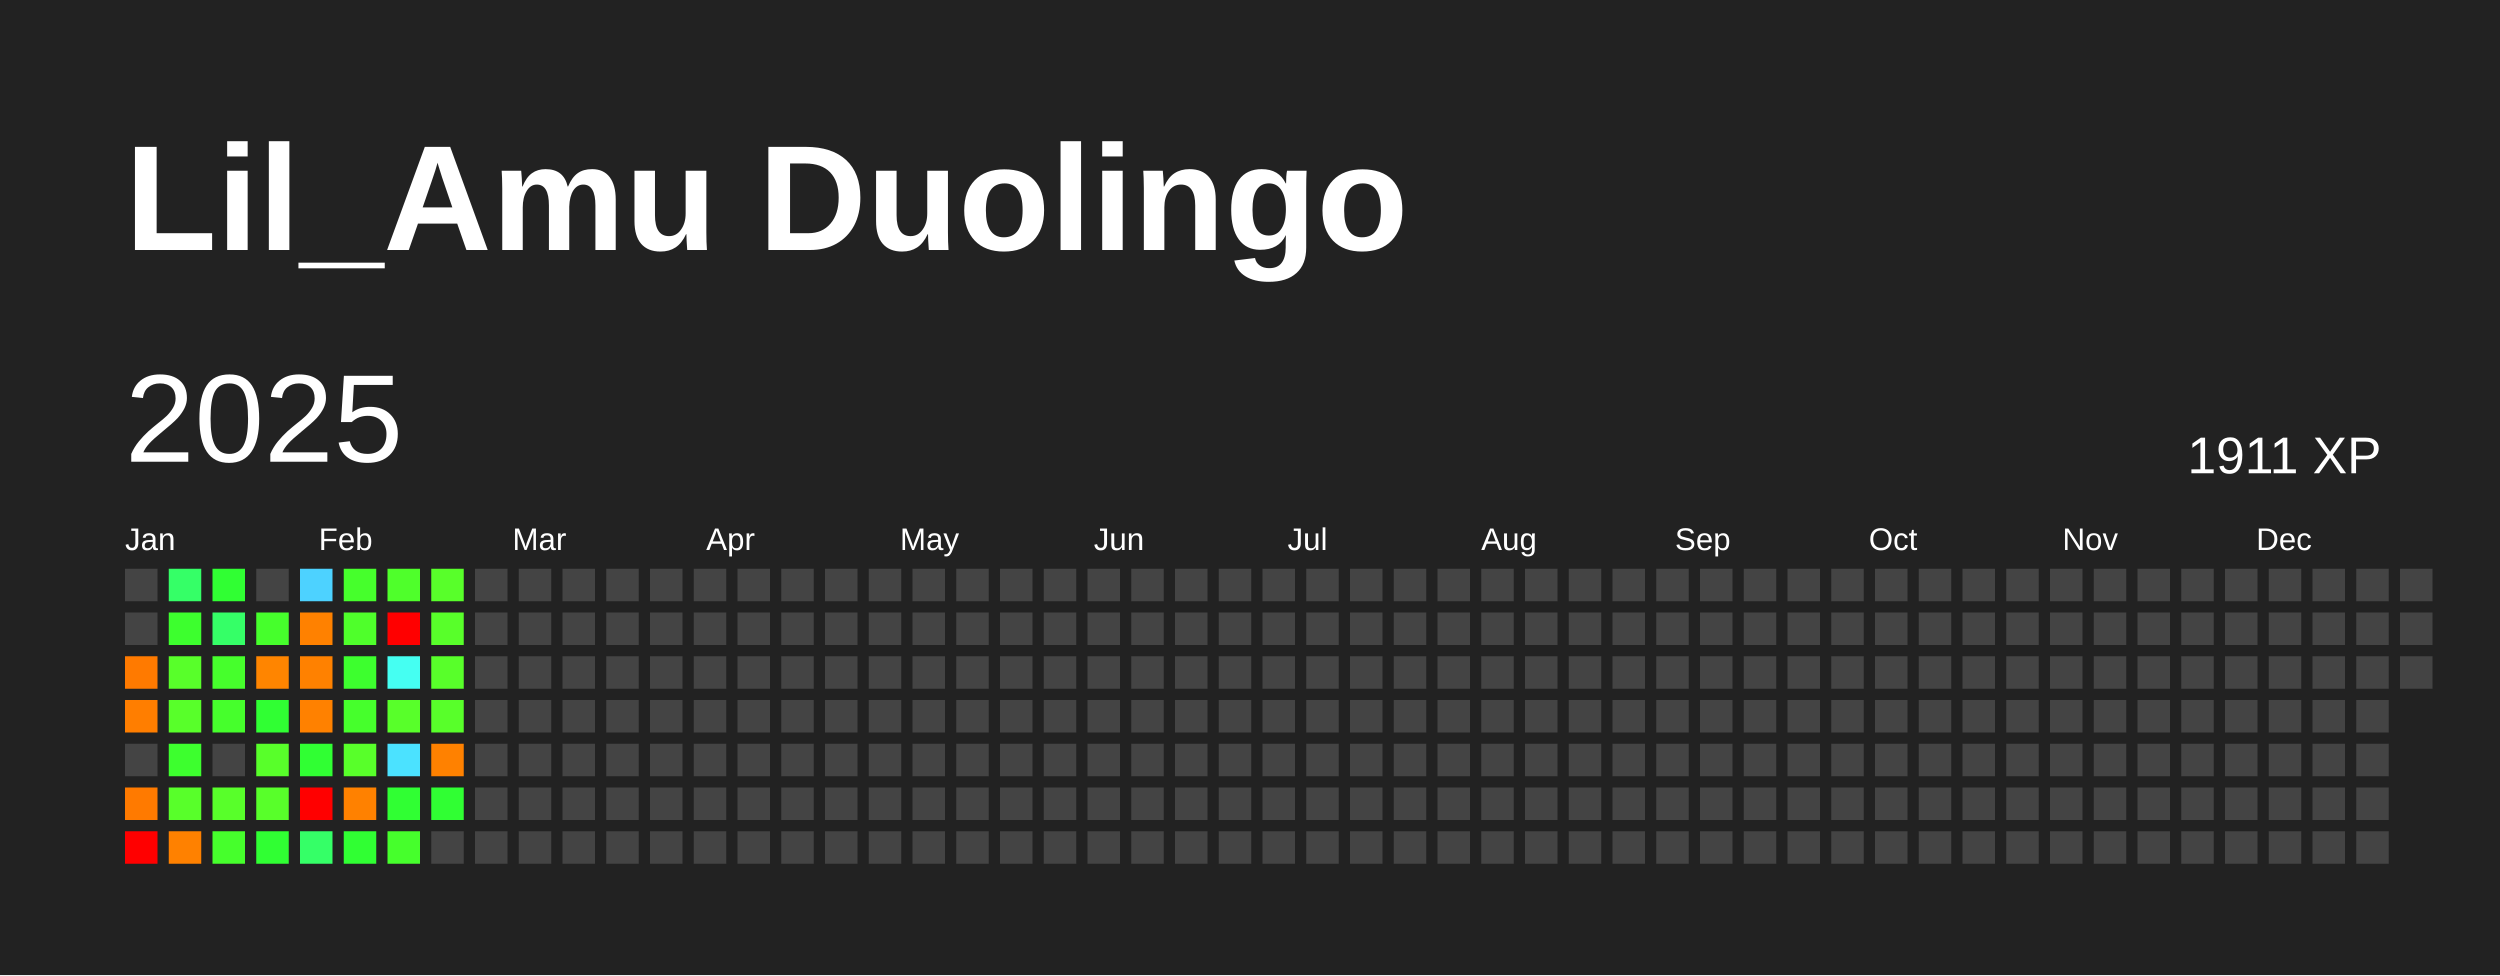
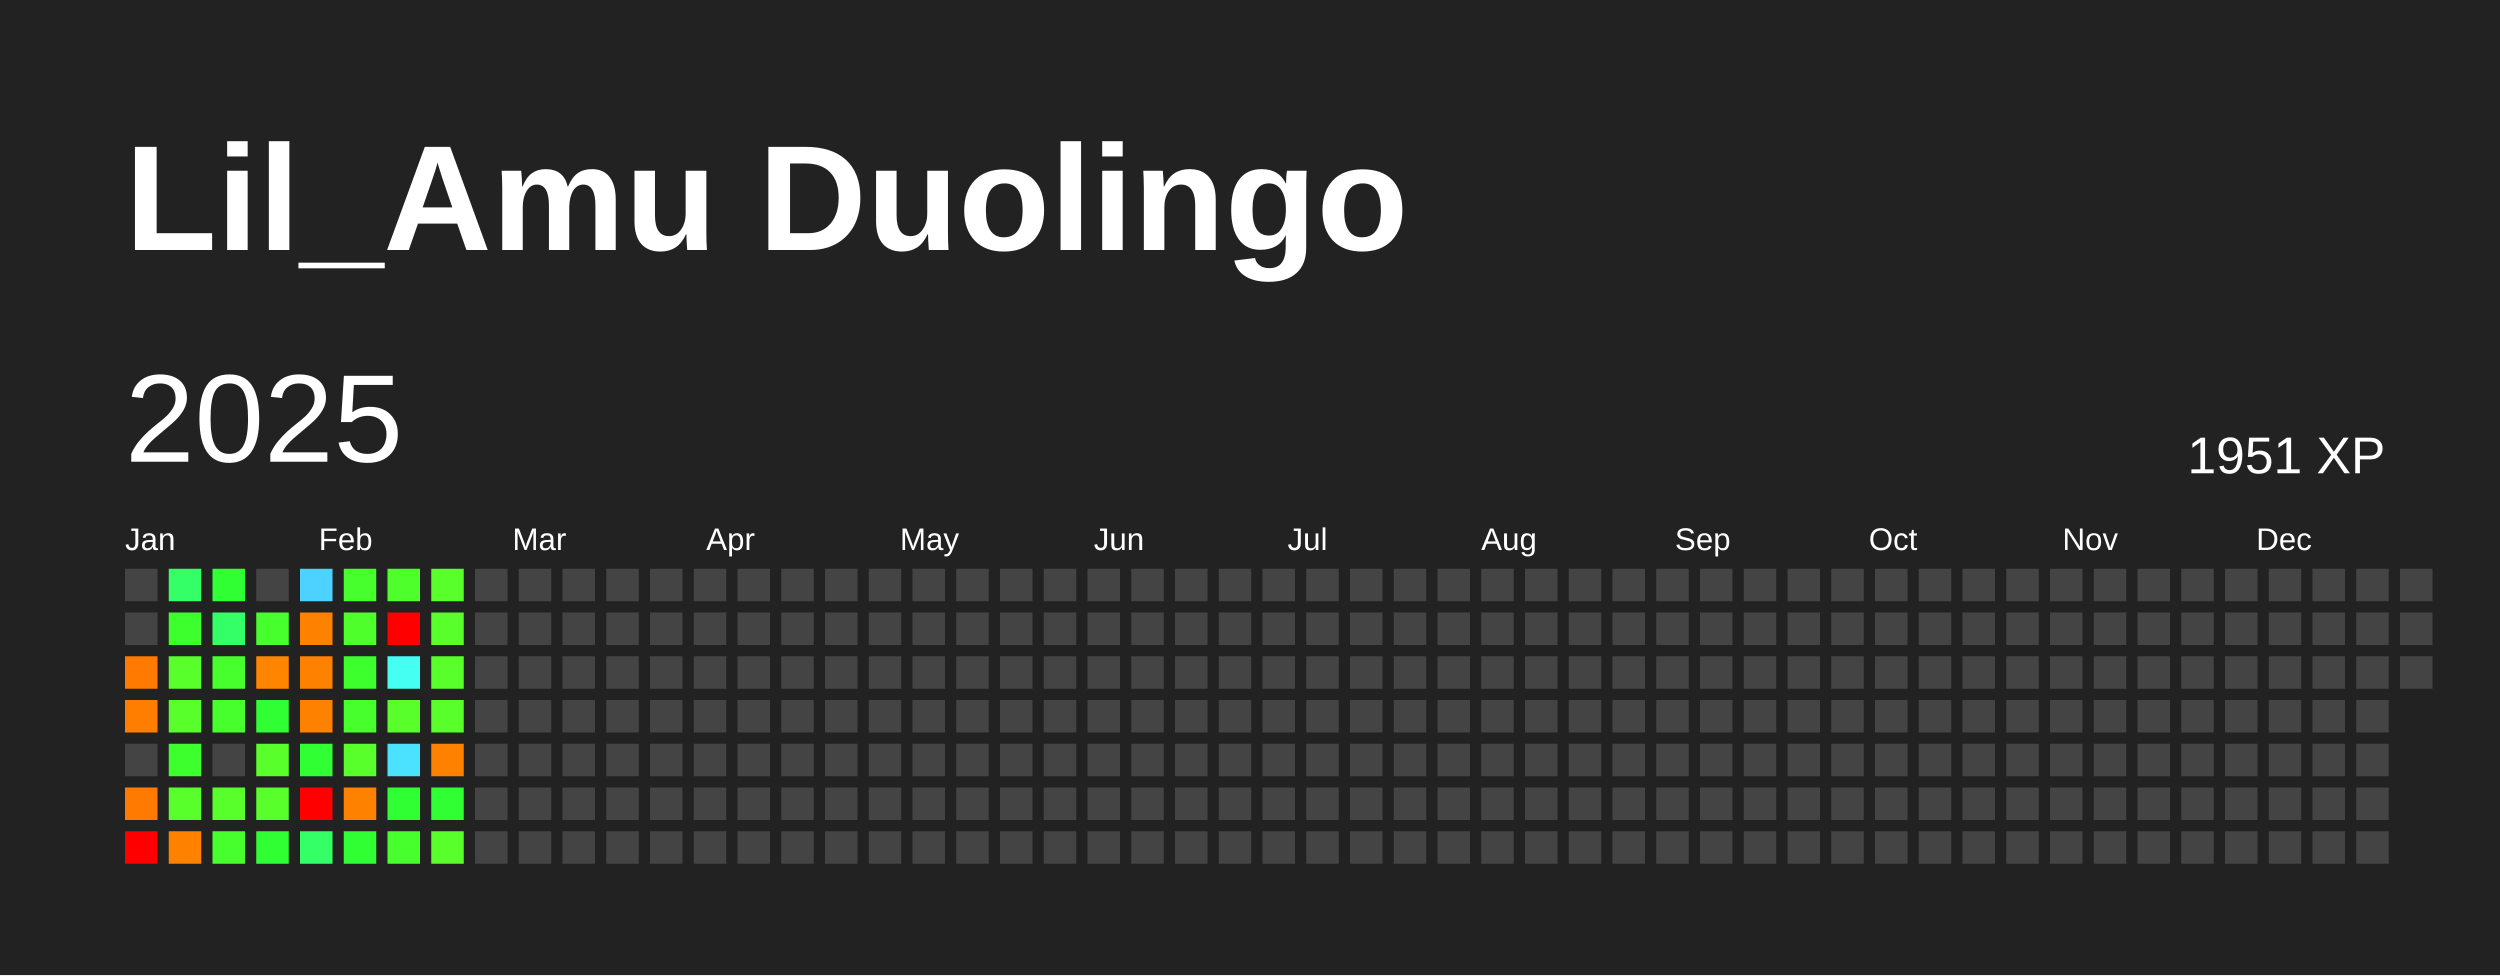
<svg xmlns="http://www.w3.org/2000/svg" baseProfile="full" height="78mm" version="1.1" viewBox="0,0,200,78" width="200mm">
  <defs />
  <rect fill="#222222" height="78" width="200" x="0" y="0" />
  <text fill="#FFFFFF" style="font-size:12px; font-family:Arial; font-weight:bold;" x="10" y="20">Lil_Amu Duolingo</text>
  <text dominant-baseline="hanging" fill="#FFFFFF" style="font-size:10.0px; font-family:Arial;" x="10" y="30">2025</text>
-   <text dominant-baseline="hanging" fill="#FFFFFF" style="font-size:4.125px; font-family:Arial;" x="175" y="35">1911 XP</text>
+   <text dominant-baseline="hanging" fill="#FFFFFF" style="font-size:4.125px; font-family:Arial;" x="175" y="35">1951 XP</text>
  <text fill="#FFFFFF" style="font-size:2.5px; font-family:Arial" x="10.0" y="44">Jan</text>
  <text fill="#FFFFFF" style="font-size:2.5px; font-family:Arial" x="25.5" y="44">Feb</text>
  <text fill="#FFFFFF" style="font-size:2.5px; font-family:Arial" x="41.0" y="44">Mar</text>
  <text fill="#FFFFFF" style="font-size:2.5px; font-family:Arial" x="56.5" y="44">Apr</text>
  <text fill="#FFFFFF" style="font-size:2.5px; font-family:Arial" x="72.0" y="44">May</text>
  <text fill="#FFFFFF" style="font-size:2.5px; font-family:Arial" x="87.5" y="44">Jun</text>
  <text fill="#FFFFFF" style="font-size:2.5px; font-family:Arial" x="103.0" y="44">Jul</text>
  <text fill="#FFFFFF" style="font-size:2.5px; font-family:Arial" x="118.5" y="44">Aug</text>
  <text fill="#FFFFFF" style="font-size:2.5px; font-family:Arial" x="134.0" y="44">Sep</text>
  <text fill="#FFFFFF" style="font-size:2.5px; font-family:Arial" x="149.5" y="44">Oct</text>
  <text fill="#FFFFFF" style="font-size:2.5px; font-family:Arial" x="165.0" y="44">Nov</text>
  <text fill="#FFFFFF" style="font-size:2.5px; font-family:Arial" x="180.5" y="44">Dec</text>
  <rect fill="#444444" height="2.6" width="2.6" x="10.0" y="45.5" />
  <rect fill="#444444" height="2.6" width="2.6" x="10.0" y="49.0" />
  <rect fill="#ff7a00" height="2.6" width="2.6" x="10.0" y="52.5" />
  <rect fill="#ff7e00" height="2.6" width="2.6" x="10.0" y="56.0" />
  <rect fill="#444444" height="2.6" width="2.6" x="10.0" y="59.5" />
  <rect fill="#ff7a00" height="2.6" width="2.6" x="10.0" y="63.0" />
  <rect fill="red" height="2.6" width="2.6" x="10.0" y="66.5" />
  <rect fill="#35ff67" height="2.6" width="2.6" x="13.5" y="45.5" />
  <rect fill="#3dff2e" height="2.6" width="2.6" x="13.5" y="49.0" />
  <rect fill="#58ff2a" height="2.6" width="2.6" x="13.5" y="52.5" />
  <rect fill="#58ff2a" height="2.6" width="2.6" x="13.5" y="56.0" />
  <rect fill="#3dff2e" height="2.6" width="2.6" x="13.5" y="59.5" />
  <rect fill="#58ff2a" height="2.6" width="2.6" x="13.5" y="63.0" />
  <rect fill="#ff8100" height="2.6" width="2.6" x="13.5" y="66.5" />
  <rect fill="#30ff33" height="2.6" width="2.6" x="17.0" y="45.5" />
  <rect fill="#35ff67" height="2.6" width="2.6" x="17.0" y="49.0" />
  <rect fill="#46ff2c" height="2.6" width="2.6" x="17.0" y="52.5" />
  <rect fill="#46ff2c" height="2.6" width="2.6" x="17.0" y="56.0" />
  <rect fill="#444444" height="2.6" width="2.6" x="17.0" y="59.5" />
  <rect fill="#58ff2a" height="2.6" width="2.6" x="17.0" y="63.0" />
  <rect fill="#46ff2c" height="2.6" width="2.6" x="17.0" y="66.5" />
  <rect fill="#444444" height="2.6" width="2.6" x="20.5" y="45.5" />
  <rect fill="#46ff2c" height="2.6" width="2.6" x="20.5" y="49.0" />
  <rect fill="#ff8500" height="2.6" width="2.6" x="20.5" y="52.5" />
  <rect fill="#30ff33" height="2.6" width="2.6" x="20.5" y="56.0" />
  <rect fill="#58ff2a" height="2.6" width="2.6" x="20.5" y="59.5" />
  <rect fill="#58ff2a" height="2.6" width="2.6" x="20.5" y="63.0" />
  <rect fill="#30ff33" height="2.6" width="2.6" x="20.5" y="66.5" />
  <rect fill="#4dd2ff" height="2.6" width="2.6" x="24.0" y="45.5" />
  <rect fill="#ff8100" height="2.6" width="2.6" x="24.0" y="49.0" />
  <rect fill="#ff8100" height="2.6" width="2.6" x="24.0" y="52.5" />
  <rect fill="#ff8100" height="2.6" width="2.6" x="24.0" y="56.0" />
  <rect fill="#30ff33" height="2.6" width="2.6" x="24.0" y="59.5" />
  <rect fill="red" height="2.6" width="2.6" x="24.0" y="63.0" />
  <rect fill="#35ff67" height="2.6" width="2.6" x="24.0" y="66.5" />
  <rect fill="#46ff2c" height="2.6" width="2.6" x="27.5" y="45.5" />
  <rect fill="#4fff2b" height="2.6" width="2.6" x="27.5" y="49.0" />
  <rect fill="#3dff2e" height="2.6" width="2.6" x="27.5" y="52.5" />
  <rect fill="#46ff2c" height="2.6" width="2.6" x="27.5" y="56.0" />
  <rect fill="#58ff2a" height="2.6" width="2.6" x="27.5" y="59.5" />
  <rect fill="#ff8100" height="2.6" width="2.6" x="27.5" y="63.0" />
  <rect fill="#30ff33" height="2.6" width="2.6" x="27.5" y="66.5" />
  <rect fill="#4fff2b" height="2.6" width="2.6" x="31.0" y="45.5" />
  <rect fill="red" height="2.6" width="2.6" x="31.0" y="49.0" />
  <rect fill="#45fff2" height="2.6" width="2.6" x="31.0" y="52.5" />
  <rect fill="#58ff2a" height="2.6" width="2.6" x="31.0" y="56.0" />
  <rect fill="#4be2ff" height="2.6" width="2.6" x="31.0" y="59.5" />
  <rect fill="#30ff33" height="2.6" width="2.6" x="31.0" y="63.0" />
  <rect fill="#46ff2c" height="2.6" width="2.6" x="31.0" y="66.5" />
  <rect fill="#58ff2a" height="2.6" width="2.6" x="34.5" y="45.5" />
  <rect fill="#58ff2a" height="2.6" width="2.6" x="34.5" y="49.0" />
  <rect fill="#58ff2a" height="2.6" width="2.6" x="34.5" y="52.5" />
  <rect fill="#58ff2a" height="2.6" width="2.6" x="34.5" y="56.0" />
  <rect fill="#ff8100" height="2.6" width="2.6" x="34.5" y="59.5" />
  <rect fill="#30ff33" height="2.6" width="2.6" x="34.5" y="63.0" />
-   <rect fill="#444444" height="2.6" width="2.6" x="34.5" y="66.5" />
+   <rect fill="#58ff2a" height="2.6" width="2.6" x="34.5" y="66.5" />
  <rect fill="#444444" height="2.6" width="2.6" x="38.0" y="45.5" />
  <rect fill="#444444" height="2.6" width="2.6" x="38.0" y="49.0" />
  <rect fill="#444444" height="2.6" width="2.6" x="38.0" y="52.5" />
  <rect fill="#444444" height="2.6" width="2.6" x="38.0" y="56.0" />
  <rect fill="#444444" height="2.6" width="2.6" x="38.0" y="59.5" />
  <rect fill="#444444" height="2.6" width="2.6" x="38.0" y="63.0" />
  <rect fill="#444444" height="2.6" width="2.6" x="38.0" y="66.5" />
  <rect fill="#444444" height="2.6" width="2.6" x="41.5" y="45.5" />
  <rect fill="#444444" height="2.6" width="2.6" x="41.5" y="49.0" />
  <rect fill="#444444" height="2.6" width="2.6" x="41.5" y="52.5" />
  <rect fill="#444444" height="2.6" width="2.6" x="41.5" y="56.0" />
  <rect fill="#444444" height="2.6" width="2.6" x="41.5" y="59.5" />
  <rect fill="#444444" height="2.6" width="2.6" x="41.5" y="63.0" />
  <rect fill="#444444" height="2.6" width="2.6" x="41.5" y="66.5" />
  <rect fill="#444444" height="2.6" width="2.6" x="45.0" y="45.5" />
  <rect fill="#444444" height="2.6" width="2.6" x="45.0" y="49.0" />
  <rect fill="#444444" height="2.6" width="2.6" x="45.0" y="52.5" />
  <rect fill="#444444" height="2.6" width="2.6" x="45.0" y="56.0" />
  <rect fill="#444444" height="2.6" width="2.6" x="45.0" y="59.5" />
  <rect fill="#444444" height="2.6" width="2.6" x="45.0" y="63.0" />
  <rect fill="#444444" height="2.6" width="2.6" x="45.0" y="66.5" />
  <rect fill="#444444" height="2.6" width="2.6" x="48.5" y="45.5" />
  <rect fill="#444444" height="2.6" width="2.6" x="48.5" y="49.0" />
  <rect fill="#444444" height="2.6" width="2.6" x="48.5" y="52.5" />
  <rect fill="#444444" height="2.6" width="2.6" x="48.5" y="56.0" />
  <rect fill="#444444" height="2.6" width="2.6" x="48.5" y="59.5" />
  <rect fill="#444444" height="2.6" width="2.6" x="48.5" y="63.0" />
  <rect fill="#444444" height="2.6" width="2.6" x="48.5" y="66.5" />
  <rect fill="#444444" height="2.6" width="2.6" x="52.0" y="45.5" />
  <rect fill="#444444" height="2.6" width="2.6" x="52.0" y="49.0" />
  <rect fill="#444444" height="2.6" width="2.6" x="52.0" y="52.5" />
  <rect fill="#444444" height="2.6" width="2.6" x="52.0" y="56.0" />
  <rect fill="#444444" height="2.6" width="2.6" x="52.0" y="59.5" />
  <rect fill="#444444" height="2.6" width="2.6" x="52.0" y="63.0" />
  <rect fill="#444444" height="2.6" width="2.6" x="52.0" y="66.5" />
  <rect fill="#444444" height="2.6" width="2.6" x="55.5" y="45.5" />
  <rect fill="#444444" height="2.6" width="2.6" x="55.5" y="49.0" />
  <rect fill="#444444" height="2.6" width="2.6" x="55.5" y="52.5" />
  <rect fill="#444444" height="2.6" width="2.6" x="55.5" y="56.0" />
  <rect fill="#444444" height="2.6" width="2.6" x="55.5" y="59.5" />
  <rect fill="#444444" height="2.6" width="2.6" x="55.5" y="63.0" />
  <rect fill="#444444" height="2.6" width="2.6" x="55.5" y="66.5" />
  <rect fill="#444444" height="2.6" width="2.6" x="59.0" y="45.5" />
  <rect fill="#444444" height="2.6" width="2.6" x="59.0" y="49.0" />
  <rect fill="#444444" height="2.6" width="2.6" x="59.0" y="52.5" />
  <rect fill="#444444" height="2.6" width="2.6" x="59.0" y="56.0" />
  <rect fill="#444444" height="2.6" width="2.6" x="59.0" y="59.5" />
  <rect fill="#444444" height="2.6" width="2.6" x="59.0" y="63.0" />
  <rect fill="#444444" height="2.6" width="2.6" x="59.0" y="66.5" />
  <rect fill="#444444" height="2.6" width="2.6" x="62.5" y="45.5" />
  <rect fill="#444444" height="2.6" width="2.6" x="62.5" y="49.0" />
  <rect fill="#444444" height="2.6" width="2.6" x="62.5" y="52.5" />
  <rect fill="#444444" height="2.6" width="2.6" x="62.5" y="56.0" />
  <rect fill="#444444" height="2.6" width="2.6" x="62.5" y="59.5" />
  <rect fill="#444444" height="2.6" width="2.6" x="62.5" y="63.0" />
  <rect fill="#444444" height="2.6" width="2.6" x="62.5" y="66.5" />
  <rect fill="#444444" height="2.6" width="2.6" x="66.0" y="45.5" />
  <rect fill="#444444" height="2.6" width="2.6" x="66.0" y="49.0" />
  <rect fill="#444444" height="2.6" width="2.6" x="66.0" y="52.5" />
  <rect fill="#444444" height="2.6" width="2.6" x="66.0" y="56.0" />
  <rect fill="#444444" height="2.6" width="2.6" x="66.0" y="59.5" />
  <rect fill="#444444" height="2.6" width="2.6" x="66.0" y="63.0" />
  <rect fill="#444444" height="2.6" width="2.6" x="66.0" y="66.5" />
  <rect fill="#444444" height="2.6" width="2.6" x="69.5" y="45.5" />
  <rect fill="#444444" height="2.6" width="2.6" x="69.5" y="49.0" />
  <rect fill="#444444" height="2.6" width="2.6" x="69.5" y="52.5" />
  <rect fill="#444444" height="2.6" width="2.6" x="69.5" y="56.0" />
  <rect fill="#444444" height="2.6" width="2.6" x="69.5" y="59.5" />
  <rect fill="#444444" height="2.6" width="2.6" x="69.5" y="63.0" />
  <rect fill="#444444" height="2.6" width="2.6" x="69.5" y="66.5" />
  <rect fill="#444444" height="2.6" width="2.6" x="73.0" y="45.5" />
  <rect fill="#444444" height="2.6" width="2.6" x="73.0" y="49.0" />
  <rect fill="#444444" height="2.6" width="2.6" x="73.0" y="52.5" />
  <rect fill="#444444" height="2.6" width="2.6" x="73.0" y="56.0" />
  <rect fill="#444444" height="2.6" width="2.6" x="73.0" y="59.5" />
  <rect fill="#444444" height="2.6" width="2.6" x="73.0" y="63.0" />
  <rect fill="#444444" height="2.6" width="2.6" x="73.0" y="66.5" />
  <rect fill="#444444" height="2.6" width="2.6" x="76.5" y="45.5" />
  <rect fill="#444444" height="2.6" width="2.6" x="76.5" y="49.0" />
  <rect fill="#444444" height="2.6" width="2.6" x="76.5" y="52.5" />
  <rect fill="#444444" height="2.6" width="2.6" x="76.5" y="56.0" />
  <rect fill="#444444" height="2.6" width="2.6" x="76.5" y="59.5" />
  <rect fill="#444444" height="2.6" width="2.6" x="76.5" y="63.0" />
  <rect fill="#444444" height="2.6" width="2.6" x="76.5" y="66.5" />
  <rect fill="#444444" height="2.6" width="2.6" x="80.0" y="45.5" />
  <rect fill="#444444" height="2.6" width="2.6" x="80.0" y="49.0" />
  <rect fill="#444444" height="2.6" width="2.6" x="80.0" y="52.5" />
  <rect fill="#444444" height="2.6" width="2.6" x="80.0" y="56.0" />
  <rect fill="#444444" height="2.6" width="2.6" x="80.0" y="59.5" />
  <rect fill="#444444" height="2.6" width="2.6" x="80.0" y="63.0" />
  <rect fill="#444444" height="2.6" width="2.6" x="80.0" y="66.5" />
  <rect fill="#444444" height="2.6" width="2.6" x="83.5" y="45.5" />
  <rect fill="#444444" height="2.6" width="2.6" x="83.5" y="49.0" />
  <rect fill="#444444" height="2.6" width="2.6" x="83.5" y="52.5" />
  <rect fill="#444444" height="2.6" width="2.6" x="83.5" y="56.0" />
  <rect fill="#444444" height="2.6" width="2.6" x="83.5" y="59.5" />
  <rect fill="#444444" height="2.6" width="2.6" x="83.5" y="63.0" />
  <rect fill="#444444" height="2.6" width="2.6" x="83.5" y="66.5" />
  <rect fill="#444444" height="2.6" width="2.6" x="87.0" y="45.5" />
  <rect fill="#444444" height="2.6" width="2.6" x="87.0" y="49.0" />
  <rect fill="#444444" height="2.6" width="2.6" x="87.0" y="52.5" />
  <rect fill="#444444" height="2.6" width="2.6" x="87.0" y="56.0" />
  <rect fill="#444444" height="2.6" width="2.6" x="87.0" y="59.5" />
  <rect fill="#444444" height="2.6" width="2.6" x="87.0" y="63.0" />
  <rect fill="#444444" height="2.6" width="2.6" x="87.0" y="66.5" />
  <rect fill="#444444" height="2.6" width="2.6" x="90.5" y="45.5" />
  <rect fill="#444444" height="2.6" width="2.6" x="90.5" y="49.0" />
  <rect fill="#444444" height="2.6" width="2.6" x="90.5" y="52.5" />
  <rect fill="#444444" height="2.6" width="2.6" x="90.5" y="56.0" />
  <rect fill="#444444" height="2.6" width="2.6" x="90.5" y="59.5" />
  <rect fill="#444444" height="2.6" width="2.6" x="90.5" y="63.0" />
  <rect fill="#444444" height="2.6" width="2.6" x="90.5" y="66.5" />
  <rect fill="#444444" height="2.6" width="2.6" x="94.0" y="45.5" />
  <rect fill="#444444" height="2.6" width="2.6" x="94.0" y="49.0" />
  <rect fill="#444444" height="2.6" width="2.6" x="94.0" y="52.5" />
  <rect fill="#444444" height="2.6" width="2.6" x="94.0" y="56.0" />
  <rect fill="#444444" height="2.6" width="2.6" x="94.0" y="59.5" />
  <rect fill="#444444" height="2.6" width="2.6" x="94.0" y="63.0" />
  <rect fill="#444444" height="2.6" width="2.6" x="94.0" y="66.5" />
  <rect fill="#444444" height="2.6" width="2.6" x="97.5" y="45.5" />
  <rect fill="#444444" height="2.6" width="2.6" x="97.5" y="49.0" />
  <rect fill="#444444" height="2.6" width="2.6" x="97.5" y="52.5" />
  <rect fill="#444444" height="2.6" width="2.6" x="97.5" y="56.0" />
  <rect fill="#444444" height="2.6" width="2.6" x="97.5" y="59.5" />
  <rect fill="#444444" height="2.6" width="2.6" x="97.5" y="63.0" />
  <rect fill="#444444" height="2.6" width="2.6" x="97.5" y="66.5" />
  <rect fill="#444444" height="2.6" width="2.6" x="101.0" y="45.5" />
  <rect fill="#444444" height="2.6" width="2.6" x="101.0" y="49.0" />
  <rect fill="#444444" height="2.6" width="2.6" x="101.0" y="52.5" />
  <rect fill="#444444" height="2.6" width="2.6" x="101.0" y="56.0" />
  <rect fill="#444444" height="2.6" width="2.6" x="101.0" y="59.5" />
  <rect fill="#444444" height="2.6" width="2.6" x="101.0" y="63.0" />
  <rect fill="#444444" height="2.6" width="2.6" x="101.0" y="66.5" />
  <rect fill="#444444" height="2.6" width="2.6" x="104.5" y="45.5" />
  <rect fill="#444444" height="2.6" width="2.6" x="104.5" y="49.0" />
  <rect fill="#444444" height="2.6" width="2.6" x="104.5" y="52.5" />
  <rect fill="#444444" height="2.6" width="2.6" x="104.5" y="56.0" />
  <rect fill="#444444" height="2.6" width="2.6" x="104.5" y="59.5" />
  <rect fill="#444444" height="2.6" width="2.6" x="104.5" y="63.0" />
  <rect fill="#444444" height="2.6" width="2.6" x="104.5" y="66.5" />
  <rect fill="#444444" height="2.6" width="2.6" x="108.0" y="45.5" />
  <rect fill="#444444" height="2.6" width="2.6" x="108.0" y="49.0" />
  <rect fill="#444444" height="2.6" width="2.6" x="108.0" y="52.5" />
  <rect fill="#444444" height="2.6" width="2.6" x="108.0" y="56.0" />
  <rect fill="#444444" height="2.6" width="2.6" x="108.0" y="59.5" />
  <rect fill="#444444" height="2.6" width="2.6" x="108.0" y="63.0" />
  <rect fill="#444444" height="2.6" width="2.6" x="108.0" y="66.5" />
  <rect fill="#444444" height="2.6" width="2.6" x="111.5" y="45.5" />
  <rect fill="#444444" height="2.6" width="2.6" x="111.5" y="49.0" />
  <rect fill="#444444" height="2.6" width="2.6" x="111.5" y="52.5" />
  <rect fill="#444444" height="2.6" width="2.6" x="111.5" y="56.0" />
  <rect fill="#444444" height="2.6" width="2.6" x="111.5" y="59.5" />
  <rect fill="#444444" height="2.6" width="2.6" x="111.5" y="63.0" />
  <rect fill="#444444" height="2.6" width="2.6" x="111.5" y="66.5" />
  <rect fill="#444444" height="2.6" width="2.6" x="115.0" y="45.5" />
  <rect fill="#444444" height="2.6" width="2.6" x="115.0" y="49.0" />
  <rect fill="#444444" height="2.6" width="2.6" x="115.0" y="52.5" />
  <rect fill="#444444" height="2.6" width="2.6" x="115.0" y="56.0" />
  <rect fill="#444444" height="2.6" width="2.6" x="115.0" y="59.5" />
  <rect fill="#444444" height="2.6" width="2.6" x="115.0" y="63.0" />
  <rect fill="#444444" height="2.6" width="2.6" x="115.0" y="66.5" />
  <rect fill="#444444" height="2.6" width="2.6" x="118.5" y="45.5" />
  <rect fill="#444444" height="2.6" width="2.6" x="118.5" y="49.0" />
  <rect fill="#444444" height="2.6" width="2.6" x="118.5" y="52.5" />
  <rect fill="#444444" height="2.6" width="2.6" x="118.5" y="56.0" />
  <rect fill="#444444" height="2.6" width="2.6" x="118.5" y="59.5" />
  <rect fill="#444444" height="2.6" width="2.6" x="118.5" y="63.0" />
  <rect fill="#444444" height="2.6" width="2.6" x="118.5" y="66.5" />
  <rect fill="#444444" height="2.6" width="2.6" x="122.0" y="45.5" />
  <rect fill="#444444" height="2.6" width="2.6" x="122.0" y="49.0" />
  <rect fill="#444444" height="2.6" width="2.6" x="122.0" y="52.5" />
  <rect fill="#444444" height="2.6" width="2.6" x="122.0" y="56.0" />
  <rect fill="#444444" height="2.6" width="2.6" x="122.0" y="59.5" />
  <rect fill="#444444" height="2.6" width="2.6" x="122.0" y="63.0" />
  <rect fill="#444444" height="2.6" width="2.6" x="122.0" y="66.5" />
  <rect fill="#444444" height="2.6" width="2.6" x="125.5" y="45.5" />
  <rect fill="#444444" height="2.6" width="2.6" x="125.5" y="49.0" />
  <rect fill="#444444" height="2.6" width="2.6" x="125.5" y="52.5" />
  <rect fill="#444444" height="2.6" width="2.6" x="125.5" y="56.0" />
  <rect fill="#444444" height="2.6" width="2.6" x="125.5" y="59.5" />
  <rect fill="#444444" height="2.6" width="2.6" x="125.5" y="63.0" />
  <rect fill="#444444" height="2.6" width="2.6" x="125.5" y="66.5" />
  <rect fill="#444444" height="2.6" width="2.6" x="129.0" y="45.5" />
  <rect fill="#444444" height="2.6" width="2.6" x="129.0" y="49.0" />
  <rect fill="#444444" height="2.6" width="2.6" x="129.0" y="52.5" />
  <rect fill="#444444" height="2.6" width="2.6" x="129.0" y="56.0" />
  <rect fill="#444444" height="2.6" width="2.6" x="129.0" y="59.5" />
  <rect fill="#444444" height="2.6" width="2.6" x="129.0" y="63.0" />
  <rect fill="#444444" height="2.6" width="2.6" x="129.0" y="66.5" />
  <rect fill="#444444" height="2.6" width="2.6" x="132.5" y="45.5" />
  <rect fill="#444444" height="2.6" width="2.6" x="132.5" y="49.0" />
  <rect fill="#444444" height="2.6" width="2.6" x="132.5" y="52.5" />
  <rect fill="#444444" height="2.6" width="2.6" x="132.5" y="56.0" />
  <rect fill="#444444" height="2.6" width="2.6" x="132.5" y="59.5" />
  <rect fill="#444444" height="2.6" width="2.6" x="132.5" y="63.0" />
  <rect fill="#444444" height="2.6" width="2.6" x="132.5" y="66.5" />
  <rect fill="#444444" height="2.6" width="2.6" x="136.0" y="45.5" />
  <rect fill="#444444" height="2.6" width="2.6" x="136.0" y="49.0" />
  <rect fill="#444444" height="2.6" width="2.6" x="136.0" y="52.5" />
  <rect fill="#444444" height="2.6" width="2.6" x="136.0" y="56.0" />
  <rect fill="#444444" height="2.6" width="2.6" x="136.0" y="59.5" />
  <rect fill="#444444" height="2.6" width="2.6" x="136.0" y="63.0" />
  <rect fill="#444444" height="2.6" width="2.6" x="136.0" y="66.5" />
  <rect fill="#444444" height="2.6" width="2.6" x="139.5" y="45.5" />
  <rect fill="#444444" height="2.6" width="2.6" x="139.5" y="49.0" />
  <rect fill="#444444" height="2.6" width="2.6" x="139.5" y="52.5" />
  <rect fill="#444444" height="2.6" width="2.6" x="139.5" y="56.0" />
  <rect fill="#444444" height="2.6" width="2.6" x="139.5" y="59.5" />
  <rect fill="#444444" height="2.6" width="2.6" x="139.5" y="63.0" />
  <rect fill="#444444" height="2.6" width="2.6" x="139.5" y="66.5" />
  <rect fill="#444444" height="2.6" width="2.6" x="143.0" y="45.5" />
  <rect fill="#444444" height="2.6" width="2.6" x="143.0" y="49.0" />
  <rect fill="#444444" height="2.6" width="2.6" x="143.0" y="52.5" />
  <rect fill="#444444" height="2.6" width="2.6" x="143.0" y="56.0" />
  <rect fill="#444444" height="2.6" width="2.6" x="143.0" y="59.5" />
  <rect fill="#444444" height="2.6" width="2.6" x="143.0" y="63.0" />
  <rect fill="#444444" height="2.6" width="2.6" x="143.0" y="66.5" />
  <rect fill="#444444" height="2.6" width="2.6" x="146.5" y="45.5" />
  <rect fill="#444444" height="2.6" width="2.6" x="146.5" y="49.0" />
  <rect fill="#444444" height="2.6" width="2.6" x="146.5" y="52.5" />
  <rect fill="#444444" height="2.6" width="2.6" x="146.5" y="56.0" />
  <rect fill="#444444" height="2.6" width="2.6" x="146.5" y="59.5" />
  <rect fill="#444444" height="2.6" width="2.6" x="146.5" y="63.0" />
  <rect fill="#444444" height="2.6" width="2.6" x="146.5" y="66.5" />
  <rect fill="#444444" height="2.6" width="2.6" x="150.0" y="45.5" />
  <rect fill="#444444" height="2.6" width="2.6" x="150.0" y="49.0" />
  <rect fill="#444444" height="2.6" width="2.6" x="150.0" y="52.5" />
  <rect fill="#444444" height="2.6" width="2.6" x="150.0" y="56.0" />
  <rect fill="#444444" height="2.6" width="2.6" x="150.0" y="59.5" />
  <rect fill="#444444" height="2.6" width="2.6" x="150.0" y="63.0" />
  <rect fill="#444444" height="2.6" width="2.6" x="150.0" y="66.5" />
  <rect fill="#444444" height="2.6" width="2.6" x="153.5" y="45.5" />
  <rect fill="#444444" height="2.6" width="2.6" x="153.5" y="49.0" />
  <rect fill="#444444" height="2.6" width="2.6" x="153.5" y="52.5" />
  <rect fill="#444444" height="2.6" width="2.6" x="153.5" y="56.0" />
  <rect fill="#444444" height="2.6" width="2.6" x="153.5" y="59.5" />
  <rect fill="#444444" height="2.6" width="2.6" x="153.5" y="63.0" />
  <rect fill="#444444" height="2.6" width="2.6" x="153.5" y="66.5" />
  <rect fill="#444444" height="2.6" width="2.6" x="157.0" y="45.5" />
  <rect fill="#444444" height="2.6" width="2.6" x="157.0" y="49.0" />
  <rect fill="#444444" height="2.6" width="2.6" x="157.0" y="52.5" />
  <rect fill="#444444" height="2.6" width="2.6" x="157.0" y="56.0" />
  <rect fill="#444444" height="2.6" width="2.6" x="157.0" y="59.5" />
  <rect fill="#444444" height="2.6" width="2.6" x="157.0" y="63.0" />
  <rect fill="#444444" height="2.6" width="2.6" x="157.0" y="66.5" />
  <rect fill="#444444" height="2.6" width="2.6" x="160.5" y="45.5" />
  <rect fill="#444444" height="2.6" width="2.6" x="160.5" y="49.0" />
  <rect fill="#444444" height="2.6" width="2.6" x="160.5" y="52.5" />
  <rect fill="#444444" height="2.6" width="2.6" x="160.5" y="56.0" />
  <rect fill="#444444" height="2.6" width="2.6" x="160.5" y="59.5" />
  <rect fill="#444444" height="2.6" width="2.6" x="160.5" y="63.0" />
  <rect fill="#444444" height="2.6" width="2.6" x="160.5" y="66.5" />
  <rect fill="#444444" height="2.6" width="2.6" x="164.0" y="45.5" />
  <rect fill="#444444" height="2.6" width="2.6" x="164.0" y="49.0" />
  <rect fill="#444444" height="2.6" width="2.6" x="164.0" y="52.5" />
  <rect fill="#444444" height="2.6" width="2.6" x="164.0" y="56.0" />
  <rect fill="#444444" height="2.6" width="2.6" x="164.0" y="59.5" />
  <rect fill="#444444" height="2.6" width="2.6" x="164.0" y="63.0" />
  <rect fill="#444444" height="2.6" width="2.6" x="164.0" y="66.5" />
  <rect fill="#444444" height="2.6" width="2.6" x="167.5" y="45.5" />
  <rect fill="#444444" height="2.6" width="2.6" x="167.5" y="49.0" />
  <rect fill="#444444" height="2.6" width="2.6" x="167.5" y="52.5" />
  <rect fill="#444444" height="2.6" width="2.6" x="167.5" y="56.0" />
  <rect fill="#444444" height="2.6" width="2.6" x="167.5" y="59.5" />
  <rect fill="#444444" height="2.6" width="2.6" x="167.5" y="63.0" />
  <rect fill="#444444" height="2.6" width="2.6" x="167.5" y="66.5" />
  <rect fill="#444444" height="2.6" width="2.6" x="171.0" y="45.5" />
  <rect fill="#444444" height="2.6" width="2.6" x="171.0" y="49.0" />
  <rect fill="#444444" height="2.6" width="2.6" x="171.0" y="52.5" />
  <rect fill="#444444" height="2.6" width="2.6" x="171.0" y="56.0" />
  <rect fill="#444444" height="2.6" width="2.6" x="171.0" y="59.5" />
  <rect fill="#444444" height="2.6" width="2.6" x="171.0" y="63.0" />
  <rect fill="#444444" height="2.6" width="2.6" x="171.0" y="66.5" />
  <rect fill="#444444" height="2.6" width="2.6" x="174.5" y="45.5" />
  <rect fill="#444444" height="2.6" width="2.6" x="174.5" y="49.0" />
  <rect fill="#444444" height="2.6" width="2.6" x="174.5" y="52.5" />
  <rect fill="#444444" height="2.6" width="2.6" x="174.5" y="56.0" />
  <rect fill="#444444" height="2.6" width="2.6" x="174.5" y="59.5" />
  <rect fill="#444444" height="2.6" width="2.6" x="174.5" y="63.0" />
  <rect fill="#444444" height="2.6" width="2.6" x="174.5" y="66.5" />
  <rect fill="#444444" height="2.6" width="2.6" x="178.0" y="45.5" />
  <rect fill="#444444" height="2.6" width="2.6" x="178.0" y="49.0" />
  <rect fill="#444444" height="2.6" width="2.6" x="178.0" y="52.5" />
  <rect fill="#444444" height="2.6" width="2.6" x="178.0" y="56.0" />
  <rect fill="#444444" height="2.6" width="2.6" x="178.0" y="59.5" />
  <rect fill="#444444" height="2.6" width="2.6" x="178.0" y="63.0" />
  <rect fill="#444444" height="2.6" width="2.6" x="178.0" y="66.5" />
  <rect fill="#444444" height="2.6" width="2.6" x="181.5" y="45.5" />
  <rect fill="#444444" height="2.6" width="2.6" x="181.5" y="49.0" />
  <rect fill="#444444" height="2.6" width="2.6" x="181.5" y="52.5" />
  <rect fill="#444444" height="2.6" width="2.6" x="181.5" y="56.0" />
  <rect fill="#444444" height="2.6" width="2.6" x="181.5" y="59.5" />
  <rect fill="#444444" height="2.6" width="2.6" x="181.5" y="63.0" />
  <rect fill="#444444" height="2.6" width="2.6" x="181.5" y="66.5" />
  <rect fill="#444444" height="2.6" width="2.6" x="185.0" y="45.5" />
  <rect fill="#444444" height="2.6" width="2.6" x="185.0" y="49.0" />
  <rect fill="#444444" height="2.6" width="2.6" x="185.0" y="52.5" />
  <rect fill="#444444" height="2.6" width="2.6" x="185.0" y="56.0" />
  <rect fill="#444444" height="2.6" width="2.6" x="185.0" y="59.5" />
  <rect fill="#444444" height="2.6" width="2.6" x="185.0" y="63.0" />
  <rect fill="#444444" height="2.6" width="2.6" x="185.0" y="66.5" />
  <rect fill="#444444" height="2.6" width="2.6" x="188.5" y="45.5" />
  <rect fill="#444444" height="2.6" width="2.6" x="188.5" y="49.0" />
  <rect fill="#444444" height="2.6" width="2.6" x="188.5" y="52.5" />
  <rect fill="#444444" height="2.6" width="2.6" x="188.5" y="56.0" />
  <rect fill="#444444" height="2.6" width="2.6" x="188.5" y="59.5" />
  <rect fill="#444444" height="2.6" width="2.6" x="188.5" y="63.0" />
  <rect fill="#444444" height="2.6" width="2.6" x="188.5" y="66.5" />
  <rect fill="#444444" height="2.6" width="2.6" x="192.0" y="45.5" />
  <rect fill="#444444" height="2.6" width="2.6" x="192.0" y="49.0" />
  <rect fill="#444444" height="2.6" width="2.6" x="192.0" y="52.5" />
</svg>
